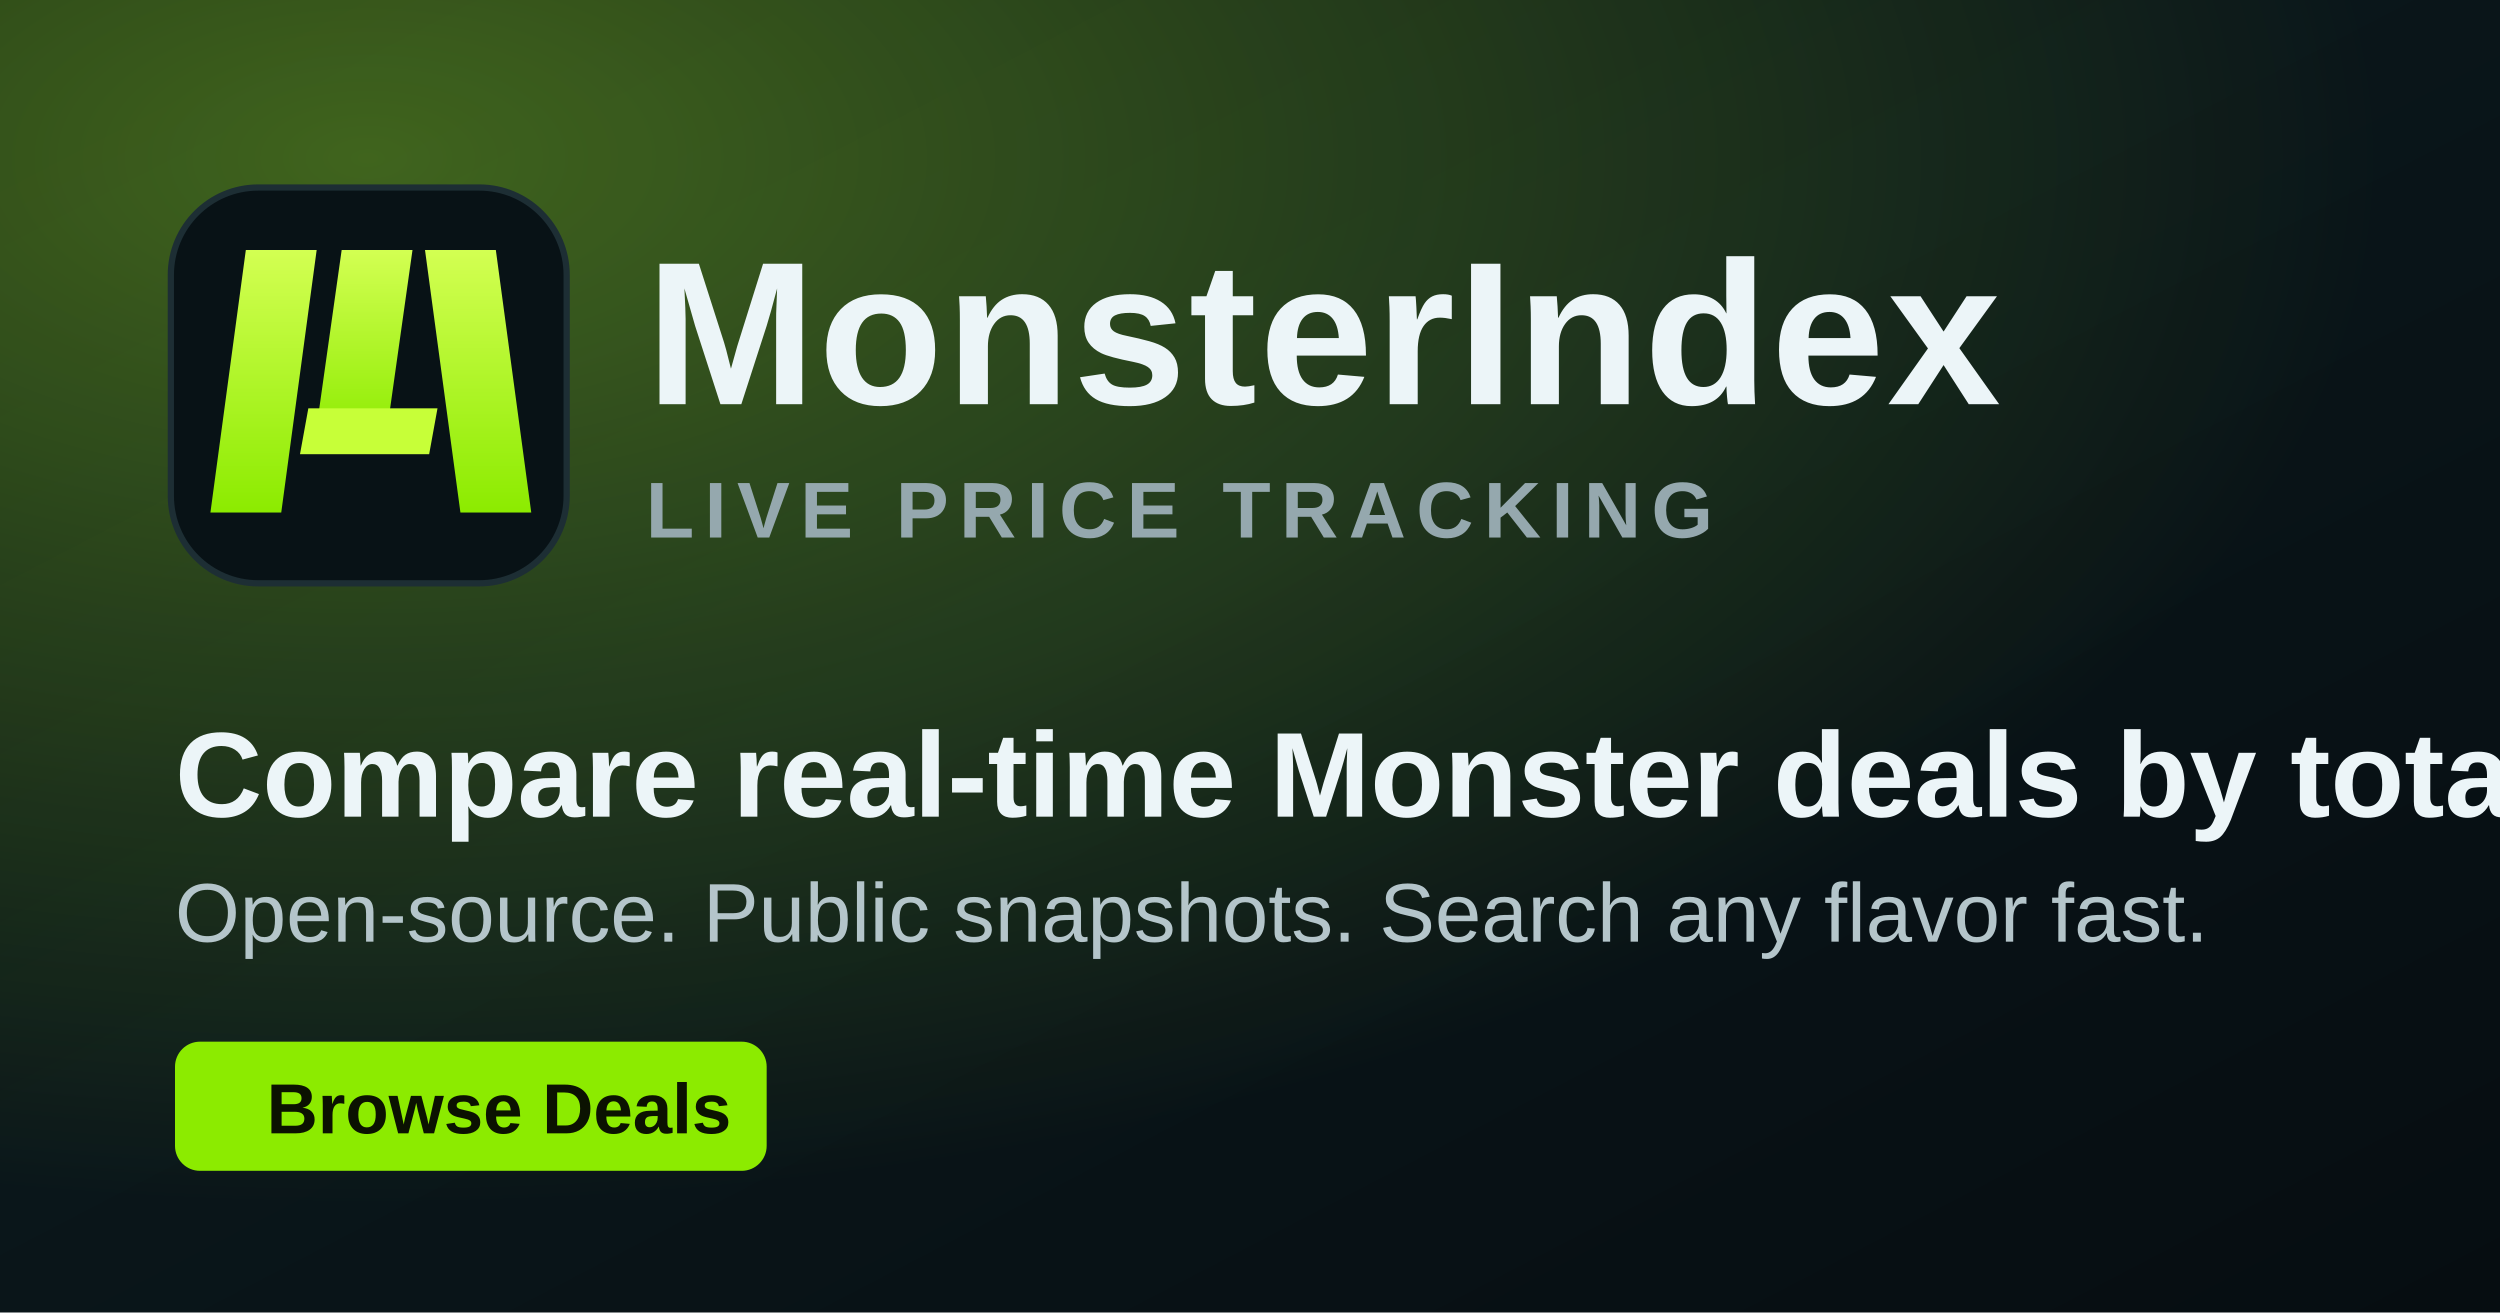
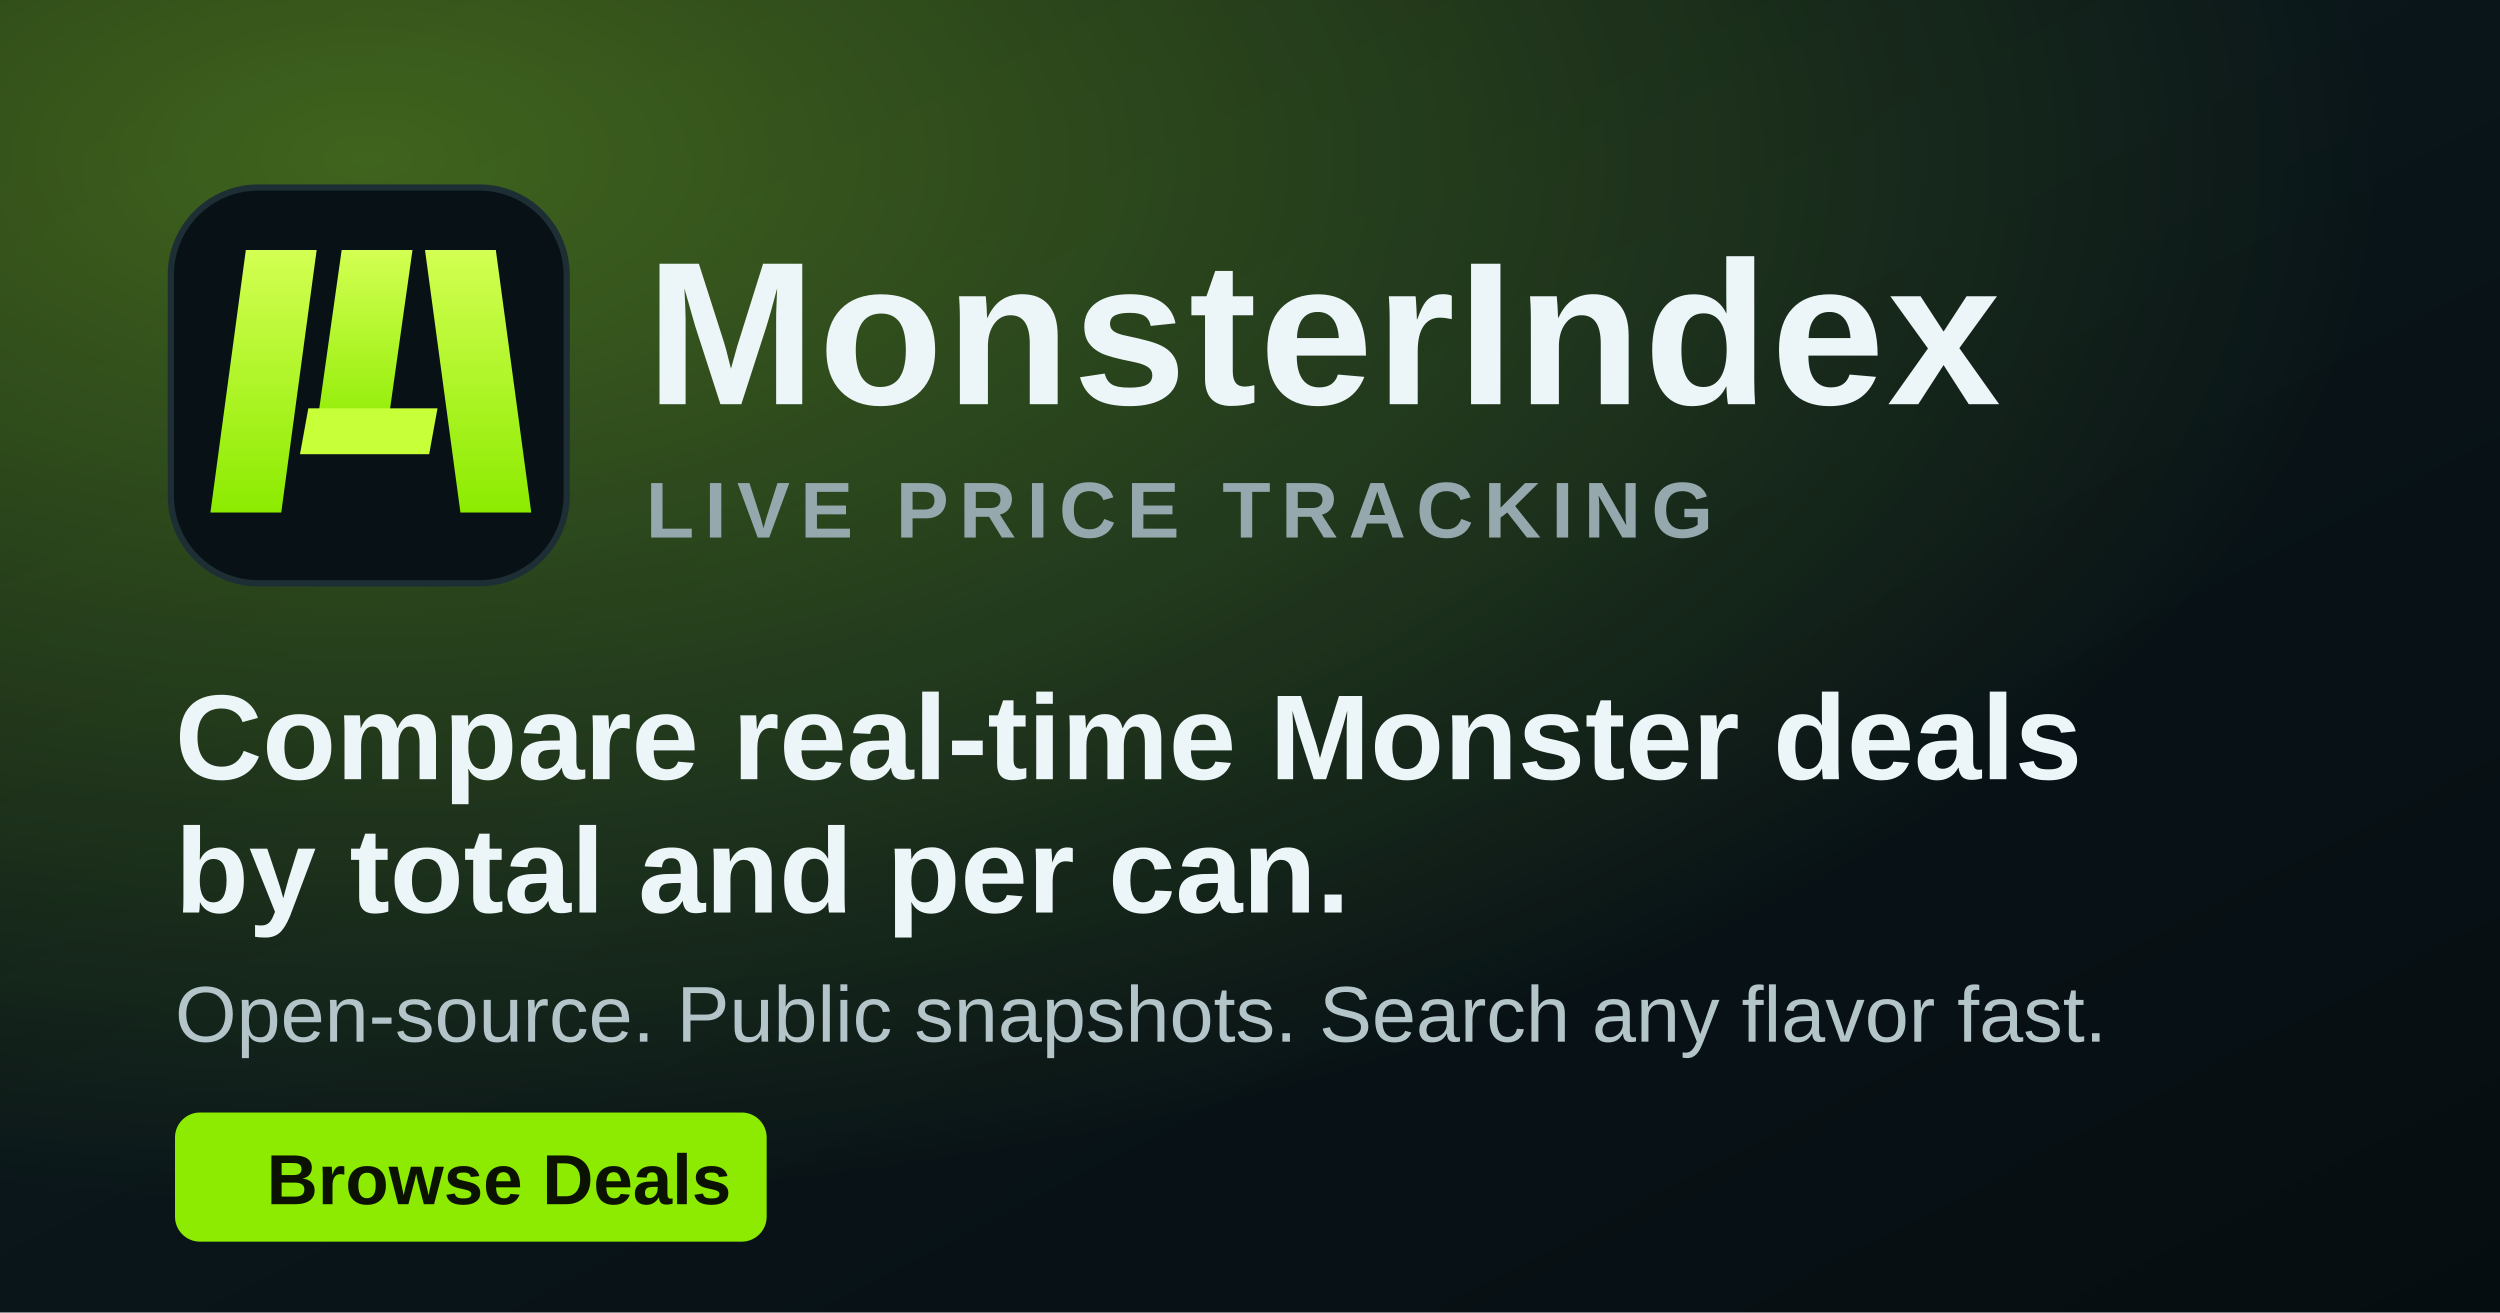
<svg xmlns="http://www.w3.org/2000/svg" viewBox="0 0 1200 630" role="img" aria-labelledby="title desc">
  <defs>
    <linearGradient id="bg" x1="0" y1="0" x2="1" y2="1">
      <stop offset="0%" stop-color="#070F12" />
      <stop offset="45%" stop-color="#0A161A" />
      <stop offset="100%" stop-color="#060D11" />
    </linearGradient>
    <radialGradient id="glow" cx="0.15" cy="0.12" r="0.8">
      <stop offset="0%" stop-color="#A8FF2E" stop-opacity="0.35" />
      <stop offset="100%" stop-color="#A8FF2E" stop-opacity="0" />
    </radialGradient>
    <linearGradient id="claw" x1="0" y1="0" x2="0" y2="1">
      <stop offset="0%" stop-color="#D3FF52" />
      <stop offset="100%" stop-color="#8CEB00" />
    </linearGradient>
  </defs>
  <rect x="0" y="0" width="1200" height="630" fill="url(#bg)" />
  <rect x="0" y="0" width="1200" height="630" fill="url(#glow)" />
  <g transform="translate(82,90)">
    <rect x="0" y="0" width="190" height="190" rx="42" fill="#081216" stroke="#1D2E34" stroke-width="3" />
    <path d="M36 30h34l-17 126H19z" fill="url(#claw)" />
    <path d="M82 30h34l-13 92H69z" fill="url(#claw)" />
    <path d="M122 30h34l17 126h-34z" fill="url(#claw)" />
    <path d="M66 106h62l-4 22H62z" fill="#C7FF38" />
  </g>
  <text x="310" y="194" fill="#ECF5F8" font-family="Oxanium, Rajdhani, Arial, sans-serif" font-size="98" font-weight="700" letter-spacing="1.2">MonsterIndex</text>
  <text x="310" y="258" fill="#95A8AE" font-family="Rajdhani, Arial, sans-serif" font-size="38" font-weight="600" letter-spacing="5">LIVE PRICE TRACKING</text>
-   <text x="84" y="392" fill="#ECF5F8" font-family="Rajdhani, Arial, sans-serif" font-size="58" font-weight="700">Compare real-time Monster deals by total and per can.</text>
-   <text x="84" y="452" fill="#B4C5CA" font-family="Rajdhani, Arial, sans-serif" font-size="40" font-weight="500">Open-source. Public snapshots. Search any flavor fast.</text>
-   <rect x="84" y="500" width="284" height="62" rx="12" fill="#8CEB00" />
-   <text x="128" y="544" fill="#0B1201" font-family="Oxanium, Rajdhani, Arial, sans-serif" font-size="34" font-weight="700">Browse Deals</text>
+   <text x="84" y="374" fill="#ECF5F8" font-family="Rajdhani, Arial, sans-serif" font-size="58" font-weight="700">
+     <tspan x="84" dy="0">Compare real-time Monster deals</tspan>
+     <tspan x="84" dy="64">by total and per can.</tspan>
+   </text>
+   <text x="84" y="500" fill="#B4C5CA" font-family="Rajdhani, Arial, sans-serif" font-size="38" font-weight="500">Open-source. Public snapshots. Search any flavor fast.</text>
+   <rect x="84" y="534" width="284" height="62" rx="12" fill="#8CEB00" />
+   <text x="128" y="578" fill="#0B1201" font-family="Oxanium, Rajdhani, Arial, sans-serif" font-size="34" font-weight="700">Browse Deals</text>
</svg>
